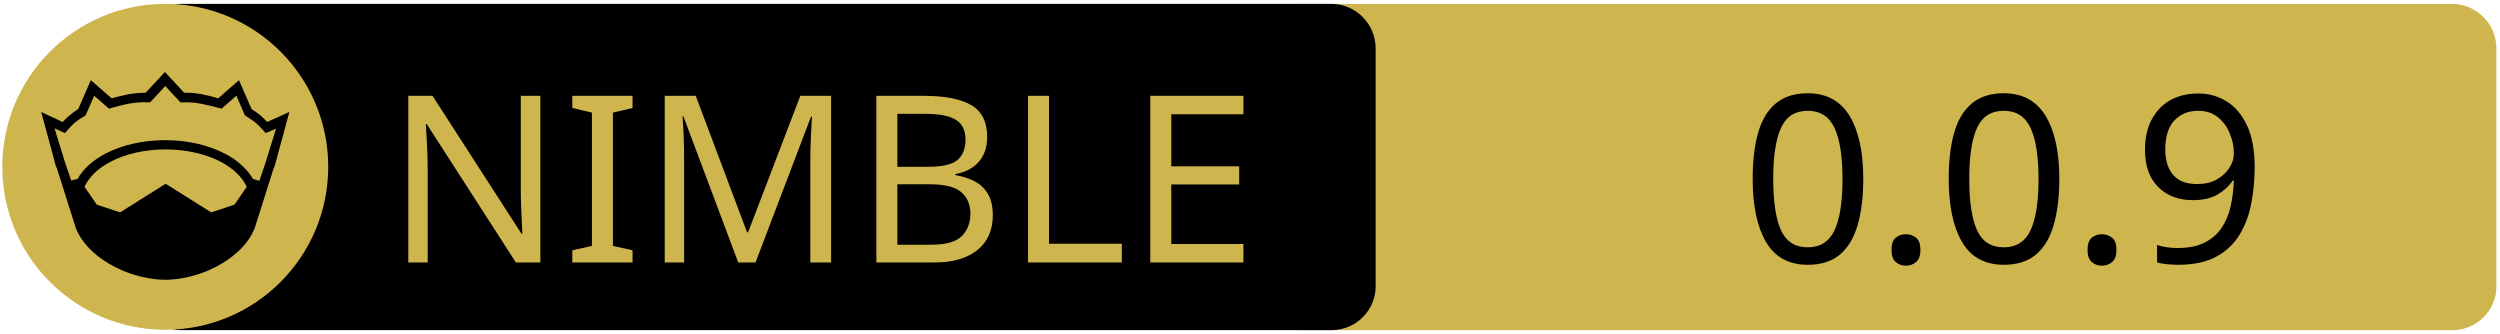
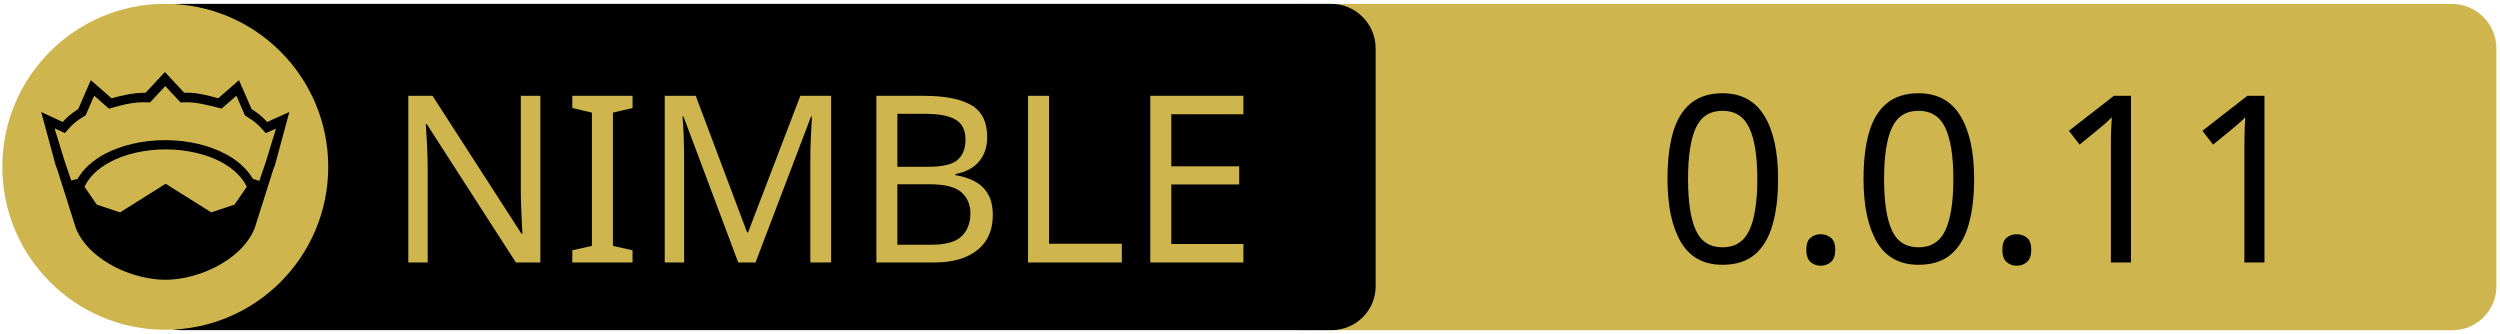
<svg xmlns="http://www.w3.org/2000/svg" xmlns:xlink="http://www.w3.org/1999/xlink" width="675" height="90" xml:space="preserve" version="1.1">
  <a xlink:href="https://github.com/dacctal/pkgit">
    <g>
      <path fill="#CEB54D" id="svg_15" d="m662.123,89.159l-310.5,0c-6.6,0 -12,-5.4 -12,-12l0,-64.1c0,-6.6 5.4,-12 12,-12l310.4,0c6.6,0 12,5.4 12,12l0,64.1c0.1,6.6 -5.3,12 -11.9,12z" />
      <path id="svg_1" d="m359.524,89.139l-310.5,0c-6.6,0 -12,-5.4 -12,-12l0,-64.1c0,-6.6 5.4,-12 12,-12l310.4,0c6.6,0 12,5.4 12,12l0,64.1c0.1,6.6 -5.3,12 -11.9,12z" />
      <rect id="svg_2" fill="none" height="45.9" width="315.3" class="st0" y="24.539" x="60.224" />
      <circle id="svg_4" fill="#CEB54D" r="44" cy="45.039" cx="44.624" class="st1" />
      <g id="XMLID_4_">
        <path id="svg_5" d="m78.124,30.239l-3.9,14.4l-0.4,1l-5.1,16.1c0,0 0,0 0,0c-2,4.7 -6.1,8.1 -10.6,10.4c-4.5,2.3 -9.5,3.4 -13.5,3.4c-4,0 -8.9,-1.1 -13.5,-3.4c-4.5,-2.3 -8.6,-5.7 -10.6,-10.4c0,0 0,0 0,0l-5.1,-16.1l-0.4,-1l-3.9,-14.4l5.8,2.7c0.9,-1 2,-2.1 4.2,-3.5l3.4,-7.8l5.6,4.9c2.9,-0.8 5.8,-1.5 9.2,-1.5l5.2,-5.6l5.2,5.6c3.4,-0.1 6.4,0.7 9.2,1.5l5.6,-4.9l3.4,7.8c2.2,1.4 3.3,2.5 4.2,3.5l6,-2.7z" />
        <g id="XMLID_6_">
          <g id="svg_6">
            <path id="svg_7" fill="#CEB54D" d="m66.624,50.439l-3.3,4.8l-6.3,2.1l-12.1,-7.6c-0.1,-0.1 -0.3,-0.1 -0.4,0l-12.1,7.6l-6.3,-2.1l-3.3,-4.8c1.2,-2.6 3.5,-4.9 6.9,-6.7c3.9,-2.1 9.2,-3.4 15,-3.4c5.7,0 11,1.3 15,3.4c3.3,1.8 5.7,4.1 6.9,6.7z" class="st1" />
          </g>
          <g id="svg_8" />
        </g>
        <g id="XMLID_5_">
          <g id="svg_9">
            <path id="svg_10" fill="#CEB54D" d="m74.524,34.739l-2.8,9.1l-1.7,5l-1.6,-0.5c0,0 -0.1,0 -0.1,0c-1.6,-2.7 -4.2,-5.1 -7.5,-6.8c-4.4,-2.3 -10,-3.7 -16.2,-3.7c-6.2,0 -11.9,1.4 -16.3,3.7c-3.3,1.8 -5.9,4.1 -7.4,6.8c0,0 -0.1,0 -0.1,0l-1.6,0.4l-1.7,-5l-2.8,-9.1l2.8,1.3l0.6,-0.7c1.2,-1.3 1.8,-2.2 4.7,-3.9l0.3,-0.2l2.3,-5.3l4,3.5l0.7,-0.2c3.2,-0.9 6.3,-1.7 9.8,-1.5l0.6,0l4.1,-4.4l4.1,4.4l0.6,0c3.5,-0.2 6.5,0.7 9.8,1.5l0.7,0.2l4,-3.5l2.3,5.3l0.3,0.2c2.9,1.8 3.5,2.6 4.7,3.9l0.6,0.7l2.8,-1.2z" class="st1" />
          </g>
          <g id="svg_11" />
        </g>
      </g>
      <text x="-442" y="-350.021" id="svg_16" font-size="63px" font-family="'PT Sans Caption', 'Tahoma', 'Helvetica Neue Medium', 'PT Sans', sans-serif" fill="#CEB54D" class="st1 st2 st3" transform="matrix(1 0 0 1 546.13 420.879)">NIMBLE</text>
-       <text x="-76.0" y="-350.012" id="svg_17" font-size="63.012px" font-family="'PT Sans Caption', 'Tahoma', 'Helvetica Neue Medium', 'PT Sans', sans-serif" fill="#000000" class="st1 st2 st3" transform="matrix(1 0 0 1 546.13 420.879)">0.0.9</text>
+       <text x="-99.0" y="-350.012" id="svg_17" font-size="63.012px" font-family="'PT Sans Caption', 'Tahoma', 'Helvetica Neue Medium', 'PT Sans', sans-serif" fill="#000000" class="st1 st2 st3" transform="matrix(1 0 0 1 546.13 420.879)">0.0.11</text>
    </g>
  </a>
</svg>
